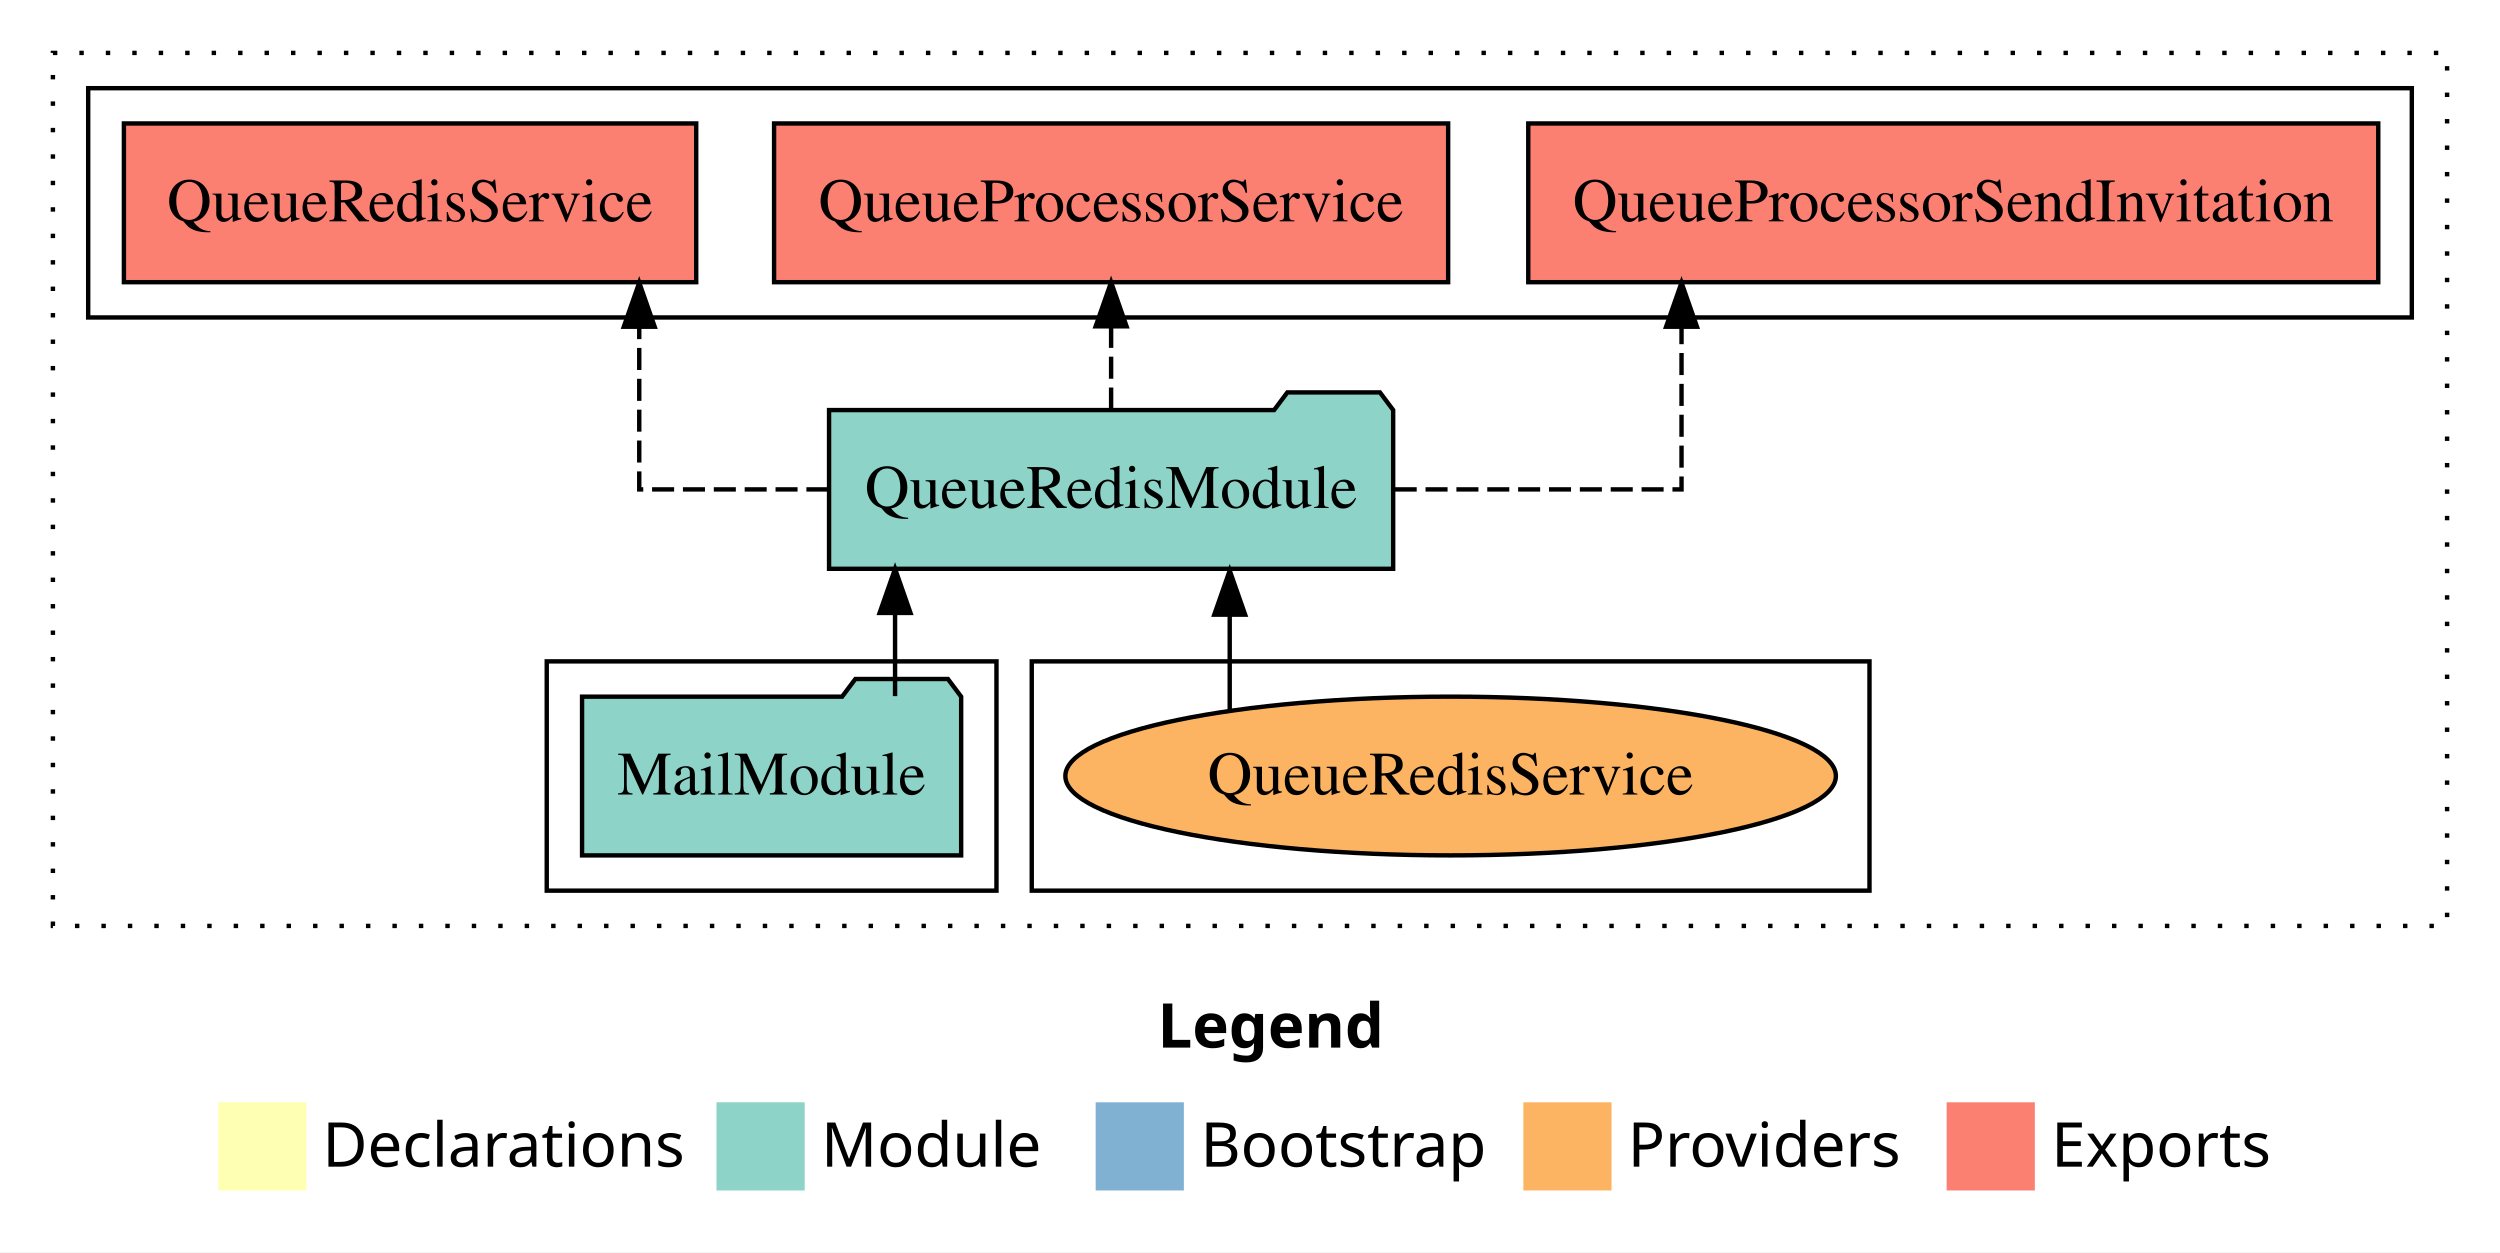
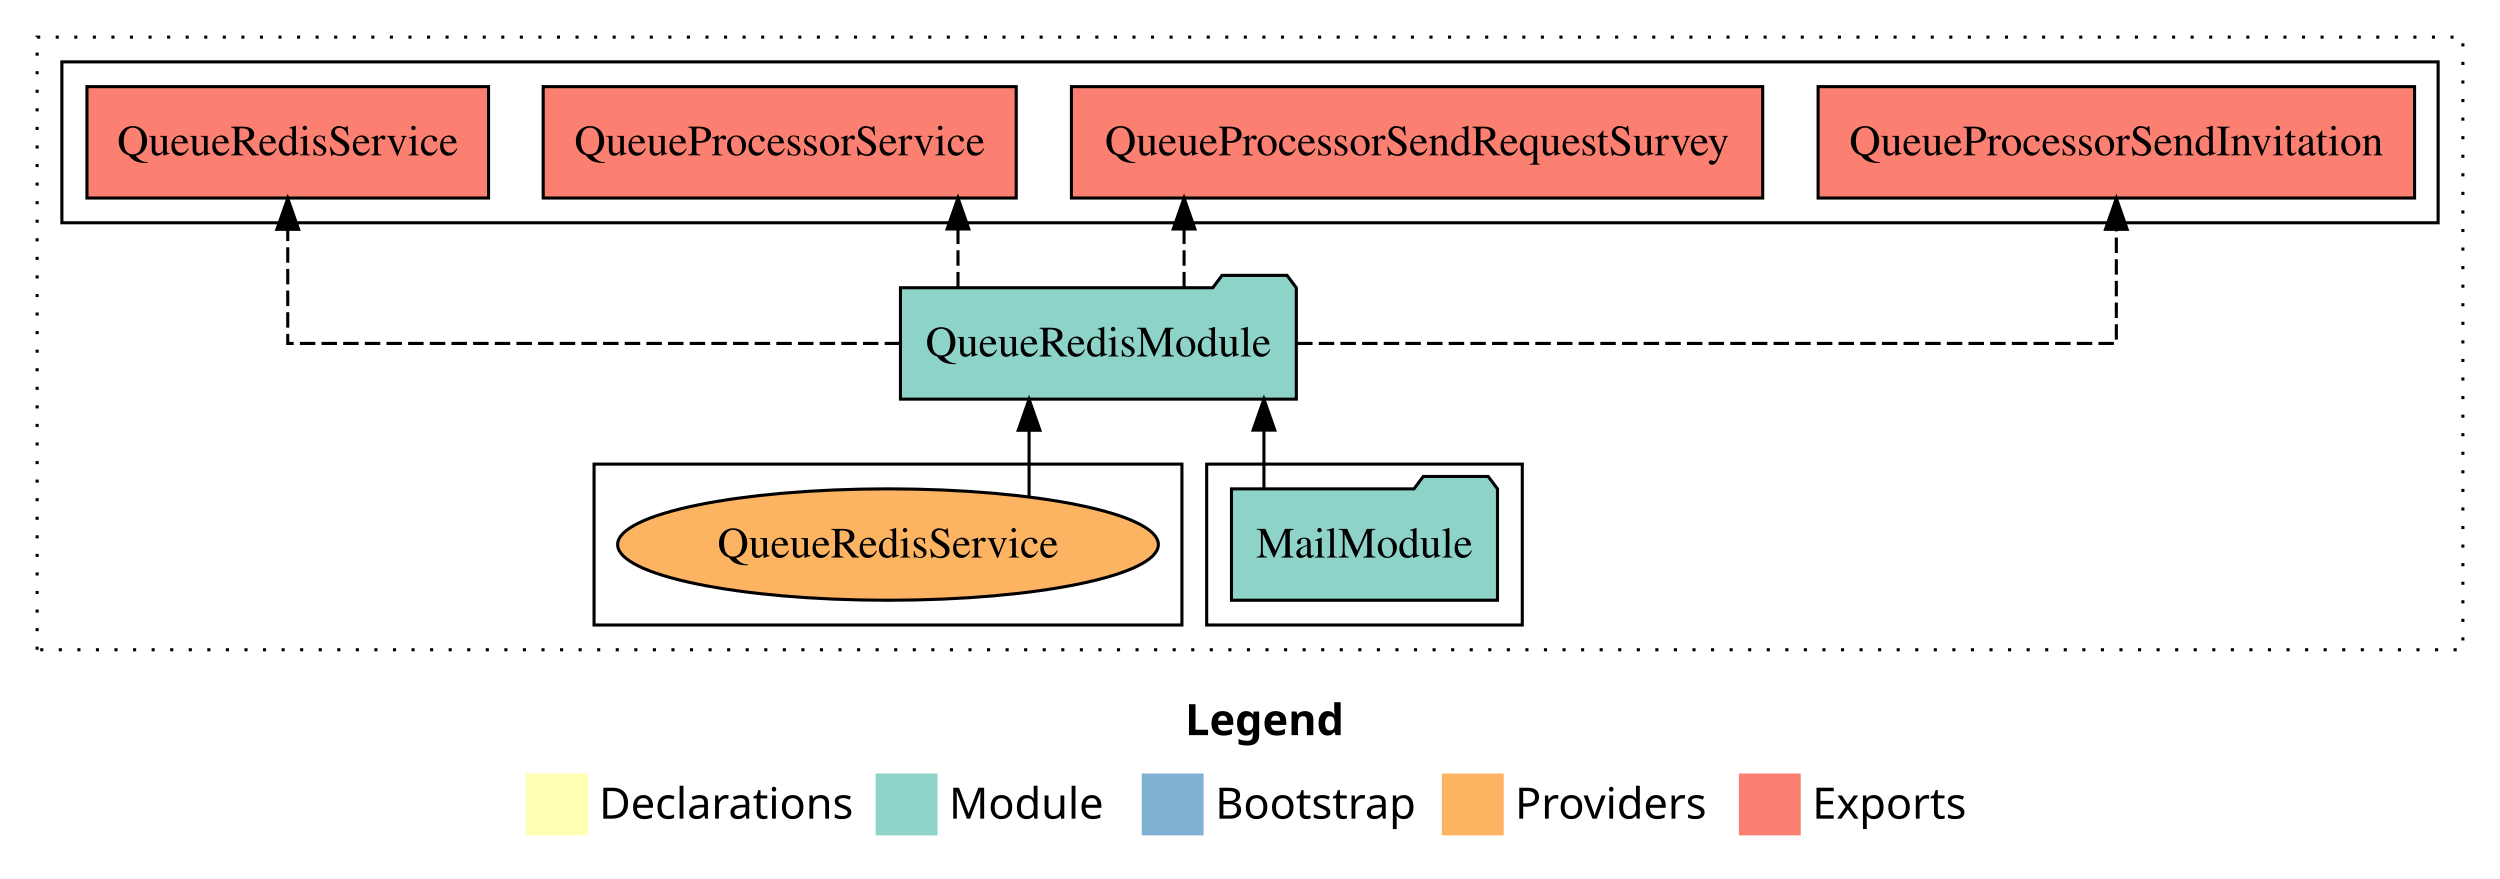
- <svg xmlns="http://www.w3.org/2000/svg" width="567pt" height="284pt" viewBox="0.00 0.00 567.00 284.00">
+ <svg xmlns="http://www.w3.org/2000/svg" width="808pt" height="284pt" viewBox="0.00 0.00 808.00 284.00">
  <g id="graph0" class="graph" transform="scale(1 1) rotate(0) translate(4 280)">
-     <polygon fill="white" stroke="transparent" points="-4,4 -4,-280 563,-280 563,4 -4,4" />
-     <text text-anchor="start" x="258.51" y="-42.4" font-family="Times-12" font-weight="bold" font-size="14.00">Legend</text>
-     <polygon fill="#ffffb3" stroke="transparent" points="45.5,-10 45.5,-30 65.5,-30 65.5,-10 45.5,-10" />
-     <text text-anchor="start" x="69.13" y="-15.4" font-family="Times-12" font-size="14.00">  Declarations</text>
-     <polygon fill="#8dd3c7" stroke="transparent" points="158.5,-10 158.5,-30 178.5,-30 178.5,-10 158.5,-10" />
-     <text text-anchor="start" x="182.23" y="-15.4" font-family="Times-12" font-size="14.00">  Module</text>
-     <polygon fill="#80b1d3" stroke="transparent" points="244.5,-10 244.5,-30 264.5,-30 264.5,-10 244.5,-10" />
-     <text text-anchor="start" x="268.28" y="-15.4" font-family="Times-12" font-size="14.00">  Bootstrap</text>
-     <polygon fill="#fdb462" stroke="transparent" points="341.5,-10 341.5,-30 361.5,-30 361.5,-10 341.5,-10" />
-     <text text-anchor="start" x="365.17" y="-15.4" font-family="Times-12" font-size="14.00">  Providers</text>
-     <polygon fill="#fb8072" stroke="transparent" points="437.5,-10 437.5,-30 457.5,-30 457.5,-10 437.5,-10" />
-     <text text-anchor="start" x="461.23" y="-15.4" font-family="Times-12" font-size="14.00">  Exports</text>
+     <polygon fill="white" stroke="transparent" points="-4,4 -4,-280 804,-280 804,4 -4,4" />
+     <text text-anchor="start" x="379.01" y="-42.4" font-family="Times-12" font-weight="bold" font-size="14.00">Legend</text>
+     <polygon fill="#ffffb3" stroke="transparent" points="166,-10 166,-30 186,-30 186,-10 166,-10" />
+     <text text-anchor="start" x="189.63" y="-15.4" font-family="Times-12" font-size="14.00">  Declarations</text>
+     <polygon fill="#8dd3c7" stroke="transparent" points="279,-10 279,-30 299,-30 299,-10 279,-10" />
+     <text text-anchor="start" x="302.73" y="-15.4" font-family="Times-12" font-size="14.00">  Module</text>
+     <polygon fill="#80b1d3" stroke="transparent" points="365,-10 365,-30 385,-30 385,-10 365,-10" />
+     <text text-anchor="start" x="388.78" y="-15.4" font-family="Times-12" font-size="14.00">  Bootstrap</text>
+     <polygon fill="#fdb462" stroke="transparent" points="462,-10 462,-30 482,-30 482,-10 462,-10" />
+     <text text-anchor="start" x="485.67" y="-15.4" font-family="Times-12" font-size="14.00">  Providers</text>
+     <polygon fill="#fb8072" stroke="transparent" points="558,-10 558,-30 578,-30 578,-10 558,-10" />
+     <text text-anchor="start" x="581.73" y="-15.4" font-family="Times-12" font-size="14.00">  Exports</text>
    <g id="clust1" class="cluster">
-       <polygon fill="none" stroke="black" stroke-dasharray="1,5" points="8,-70 8,-268 551,-268 551,-70 8,-70" />
+       <polygon fill="none" stroke="black" stroke-dasharray="1,5" points="8,-70 8,-268 792,-268 792,-70 8,-70" />
+     </g>
+     <g id="clust3" class="cluster">
+       <polygon fill="none" stroke="black" points="386,-78 386,-130 488,-130 488,-78 386,-78" />
    </g>
    <g id="clust6" class="cluster">
-       <polygon fill="none" stroke="black" points="230,-78 230,-130 420,-130 420,-78 230,-78" />
-     </g>
-     <g id="clust3" class="cluster">
-       <polygon fill="none" stroke="black" points="120,-78 120,-130 222,-130 222,-78 120,-78" />
+       <polygon fill="none" stroke="black" points="188,-78 188,-130 378,-130 378,-78 188,-78" />
    </g>
    <g id="clust4" class="cluster">
-       <polygon fill="none" stroke="black" points="16,-208 16,-260 543,-260 543,-208 16,-208" />
+       <polygon fill="none" stroke="black" points="16,-208 16,-260 784,-260 784,-208 16,-208" />
    </g>
    <g id="node1" class="node">
-       <polygon fill="#8dd3c7" stroke="black" points="213.99,-122 210.99,-126 189.99,-126 186.99,-122 128.01,-122 128.01,-86 213.99,-86 213.99,-122" />
-       <text text-anchor="middle" x="171" y="-99.8" font-family="Times,serif" font-size="14.00">MailModule</text>
+       <polygon fill="#8dd3c7" stroke="black" points="479.99,-122 476.99,-126 455.99,-126 452.99,-122 394.01,-122 394.01,-86 479.99,-86 479.99,-122" />
+       <text text-anchor="middle" x="437" y="-99.8" font-family="Times,serif" font-size="14.00">MailModule</text>
    </g>
    <g id="node2" class="node">
-       <polygon fill="#8dd3c7" stroke="black" points="311.97,-187 308.97,-191 287.97,-191 284.97,-187 184.03,-187 184.03,-151 311.97,-151 311.97,-187" />
-       <text text-anchor="middle" x="248" y="-164.8" font-family="Times,serif" font-size="14.00">QueueRedisModule</text>
+       <polygon fill="#8dd3c7" stroke="black" points="414.97,-187 411.97,-191 390.97,-191 387.97,-187 287.03,-187 287.03,-151 414.97,-151 414.97,-187" />
+       <text text-anchor="middle" x="351" y="-164.8" font-family="Times,serif" font-size="14.00">QueueRedisModule</text>
    </g>
    <g id="edge1" class="edge">
-       <path fill="none" stroke="black" d="M199,-122.11C199,-122.11 199,-140.99 199,-140.99" />
-       <polygon fill="black" stroke="black" points="195.5,-140.99 199,-150.99 202.5,-140.99 195.5,-140.99" />
+       <path fill="none" stroke="black" d="M404.5,-122.11C404.5,-122.11 404.5,-140.99 404.5,-140.99" />
+       <polygon fill="black" stroke="black" points="401,-140.99 404.5,-150.99 408,-140.99 401,-140.99" />
    </g>
    <g id="node3" class="node">
-       <polygon fill="#fb8072" stroke="black" points="535.39,-252 342.61,-252 342.61,-216 535.39,-216 535.39,-252" />
-       <text text-anchor="middle" x="439" y="-229.8" font-family="Times,serif" font-size="14.00">QueueProcessorSendInvitation </text>
+       <polygon fill="#fb8072" stroke="black" points="776.39,-252 583.61,-252 583.61,-216 776.39,-216 776.39,-252" />
+       <text text-anchor="middle" x="680" y="-229.8" font-family="Times,serif" font-size="14.00">QueueProcessorSendInvitation </text>
    </g>
    <g id="edge2" class="edge">
-       <path fill="none" stroke="black" stroke-dasharray="5,2" d="M312.31,-169C344.78,-169 377.37,-169 377.37,-169 377.37,-169 377.37,-205.89 377.37,-205.89" />
-       <polygon fill="black" stroke="black" points="373.87,-205.89 377.37,-215.89 380.87,-205.89 373.87,-205.89" />
+       <path fill="none" stroke="black" stroke-dasharray="5,2" d="M415.22,-169C510.96,-169 680,-169 680,-169 680,-169 680,-205.89 680,-205.89" />
+       <polygon fill="black" stroke="black" points="676.5,-205.89 680,-215.89 683.5,-205.89 676.5,-205.89" />
    </g>
    <g id="node4" class="node">
+       <polygon fill="#fb8072" stroke="black" points="565.71,-252 342.29,-252 342.29,-216 565.71,-216 565.71,-252" />
+       <text text-anchor="middle" x="454" y="-229.8" font-family="Times,serif" font-size="14.00">QueueProcessorSendRequestSurvey </text>
+     </g>
+     <g id="edge3" class="edge">
+       <path fill="none" stroke="black" stroke-dasharray="5,2" d="M378.69,-187.11C378.69,-187.11 378.69,-205.99 378.69,-205.99" />
+       <polygon fill="black" stroke="black" points="375.19,-205.99 378.69,-215.99 382.19,-205.99 375.19,-205.99" />
+     </g>
+     <g id="node5" class="node">
      <polygon fill="#fb8072" stroke="black" points="324.44,-252 171.56,-252 171.56,-216 324.44,-216 324.44,-252" />
      <text text-anchor="middle" x="248" y="-229.8" font-family="Times,serif" font-size="14.00">QueueProcessorService </text>
    </g>
-     <g id="edge3" class="edge">
-       <path fill="none" stroke="black" stroke-dasharray="5,2" d="M248,-187.11C248,-187.11 248,-205.99 248,-205.99" />
-       <polygon fill="black" stroke="black" points="244.5,-205.99 248,-215.99 251.5,-205.99 244.5,-205.99" />
+     <g id="edge4" class="edge">
+       <path fill="none" stroke="black" stroke-dasharray="5,2" d="M305.62,-187.11C305.62,-187.11 305.62,-205.99 305.62,-205.99" />
+       <polygon fill="black" stroke="black" points="302.12,-205.99 305.62,-215.99 309.12,-205.99 302.12,-205.99" />
    </g>
-     <g id="node5" class="node">
+     <g id="node6" class="node">
      <polygon fill="#fb8072" stroke="black" points="153.9,-252 24.1,-252 24.1,-216 153.9,-216 153.9,-252" />
      <text text-anchor="middle" x="89" y="-229.8" font-family="Times,serif" font-size="14.00">QueueRedisService </text>
    </g>
-     <g id="edge4" class="edge">
-       <path fill="none" stroke="black" stroke-dasharray="5,2" d="M183.89,-169C161.1,-169 140.98,-169 140.98,-169 140.98,-169 140.98,-205.89 140.98,-205.89" />
-       <polygon fill="black" stroke="black" points="137.48,-205.89 140.98,-215.89 144.48,-205.89 137.48,-205.89" />
+     <g id="edge5" class="edge">
+       <path fill="none" stroke="black" stroke-dasharray="5,2" d="M286.91,-169C209.34,-169 89,-169 89,-169 89,-169 89,-205.89 89,-205.89" />
+       <polygon fill="black" stroke="black" points="85.5,-205.89 89,-215.89 92.5,-205.89 85.5,-205.89" />
    </g>
-     <g id="node6" class="node">
-       <ellipse fill="#fdb462" stroke="black" cx="325" cy="-104" rx="87.38" ry="18" />
-       <text text-anchor="middle" x="325" y="-99.8" font-family="Times,serif" font-size="14.00">QueueRedisService</text>
+     <g id="node7" class="node">
+       <ellipse fill="#fdb462" stroke="black" cx="283" cy="-104" rx="87.38" ry="18" />
+       <text text-anchor="middle" x="283" y="-99.8" font-family="Times,serif" font-size="14.00">QueueRedisService</text>
    </g>
-     <g id="edge5" class="edge">
-       <path fill="none" stroke="black" d="M274.9,-118.75C274.9,-118.75 274.9,-140.59 274.9,-140.59" />
-       <polygon fill="black" stroke="black" points="271.4,-140.59 274.9,-150.59 278.4,-140.59 271.4,-140.59" />
+     <g id="edge6" class="edge">
+       <path fill="none" stroke="black" d="M328.6,-119.4C328.6,-119.4 328.6,-140.94 328.6,-140.94" />
+       <polygon fill="black" stroke="black" points="325.1,-140.94 328.6,-150.94 332.1,-140.94 325.1,-140.94" />
    </g>
  </g>
</svg>
